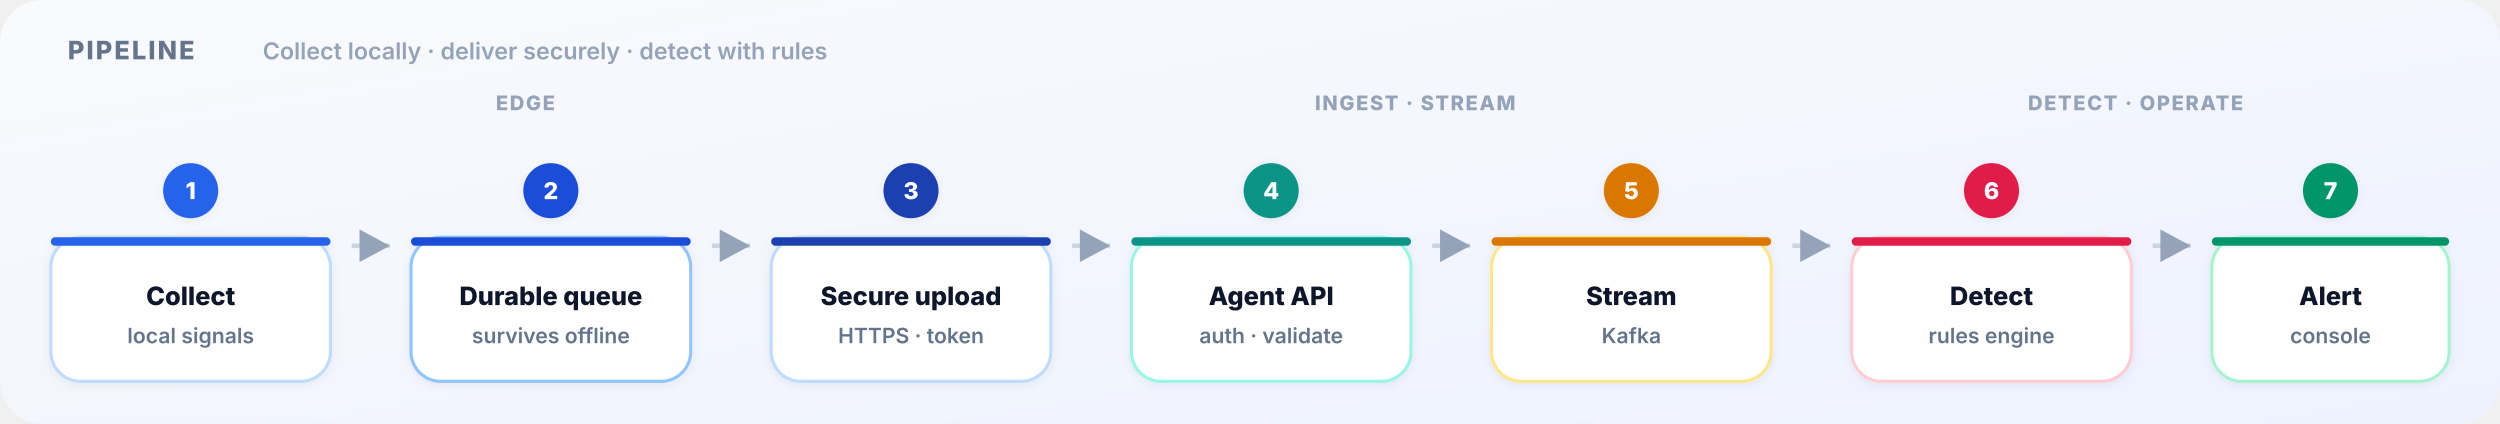
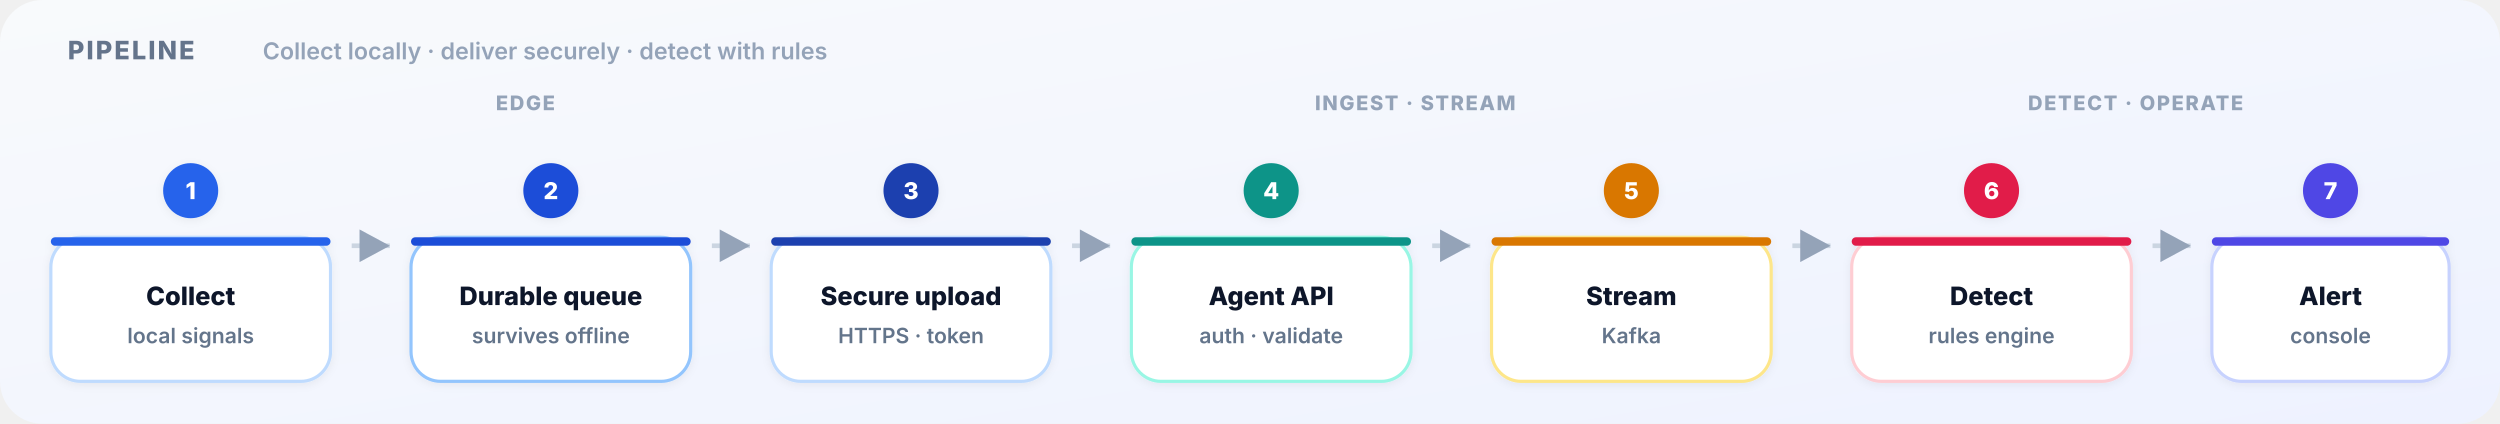
<svg xmlns="http://www.w3.org/2000/svg" viewBox="0 0 1180 200" role="img" aria-labelledby="pipe-title pipe-desc">
  <defs>
    <linearGradient id="pipe-bg" x1="0%" y1="0%" x2="100%" y2="100%">
      <stop offset="0%" stop-color="#F8FAFC" />
      <stop offset="100%" stop-color="#EEF2FF" />
    </linearGradient>
    <linearGradient id="pipe-flow" x1="0%" y1="0%" x2="100%" y2="0%">
      <stop offset="0%" stop-color="#2563EB" />
      <stop offset="40%" stop-color="#0D9488" />
      <stop offset="70%" stop-color="#D97706" />
-       <stop offset="100%" stop-color="#059669" />
+       <stop offset="100%" stop-color="#4F46E5" />
    </linearGradient>
    <marker id="pipe-arr" markerWidth="8" markerHeight="8" refX="6.5" refY="3.5" orient="auto">
      <path d="M0,0 L6.5,3.5 L0,7 Z" fill="#94A3B8" />
    </marker>
    <filter id="pipe-soft" x="-10%" y="-10%" width="120%" height="120%">
      <feDropShadow dx="0" dy="1" stdDeviation="2" flood-color="#0F172A" flood-opacity="0.06" />
    </filter>
    <style>
      .title { font-family: ui-sans-serif, system-ui, -apple-system, Segoe UI, sans-serif; font-size: 12px; font-weight: 800; letter-spacing: 0.08em; fill: #64748B; }
      .lead { font-family: ui-sans-serif, system-ui, -apple-system, Segoe UI, sans-serif; font-size: 11px; font-weight: 600; fill: #94A3B8; }
      .h { font-family: ui-sans-serif, system-ui, -apple-system, Segoe UI, sans-serif; font-size: 12px; font-weight: 800; fill: #0F172A; }
      .s { font-family: ui-sans-serif, system-ui, -apple-system, Segoe UI, sans-serif; font-size: 10px; font-weight: 600; fill: #64748B; }
      .num { font-family: ui-sans-serif, system-ui, -apple-system, Segoe UI, sans-serif; font-size: 11px; font-weight: 800; fill: #FFFFFF; }
      .band { font-family: ui-sans-serif, system-ui, -apple-system, Segoe UI, sans-serif; font-size: 9.5px; font-weight: 800; letter-spacing: 0.08em; fill: #94A3B8; }
    </style>
  </defs>
  <rect width="1180" height="200" rx="20" fill="url(#pipe-bg)" />
  <text class="title" x="32" y="28">PIPELINE</text>
  <text class="lead" x="124" y="28">Collect locally · deliver securely · detect with rules</text>
  <text class="band" x="248" y="52" text-anchor="middle">EDGE</text>
  <text class="band" x="668" y="52" text-anchor="middle">INGEST · STREAM</text>
  <text class="band" x="1008" y="52" text-anchor="middle">DETECT · OPERATE</text>
  <path d="M96 116 H1084" fill="none" stroke="url(#pipe-flow)" stroke-width="2.5" stroke-linecap="round" opacity="0.28" />
  <g transform="translate(24,72)" filter="url(#pipe-soft)">
    <circle cx="66" cy="18" r="13" fill="#2563EB" />
    <text class="num" x="66" y="22" text-anchor="middle">1</text>
    <rect y="40" width="132" height="68" rx="14" fill="#FFFFFF" stroke="#BFDBFE" stroke-width="1.5" />
    <rect y="40" width="132" height="4" rx="2" fill="#2563EB" />
    <text class="h" x="66" y="72" text-anchor="middle">Collect</text>
    <text class="s" x="66" y="90" text-anchor="middle">local signals</text>
  </g>
  <path d="M166 116 H184" stroke="#CBD5E1" stroke-width="2.2" marker-end="url(#pipe-arr)" />
  <g transform="translate(194,72)" filter="url(#pipe-soft)">
    <circle cx="66" cy="18" r="13" fill="#1D4ED8" />
    <text class="num" x="66" y="22" text-anchor="middle">2</text>
    <rect y="40" width="132" height="68" rx="14" fill="#FFFFFF" stroke="#93C5FD" stroke-width="1.5" />
    <rect y="40" width="132" height="4" rx="2" fill="#1D4ED8" />
    <text class="h" x="66" y="72" text-anchor="middle">Durable queue</text>
    <text class="s" x="66" y="90" text-anchor="middle">survives offline</text>
  </g>
  <path d="M336 116 H354" stroke="#CBD5E1" stroke-width="2.2" marker-end="url(#pipe-arr)" />
  <g transform="translate(364,72)" filter="url(#pipe-soft)">
    <circle cx="66" cy="18" r="13" fill="#1E40AF" />
    <text class="num" x="66" y="22" text-anchor="middle">3</text>
    <rect y="40" width="132" height="68" rx="14" fill="#FFFFFF" stroke="#BFDBFE" stroke-width="1.5" />
    <rect y="40" width="132" height="4" rx="2" fill="#1E40AF" />
    <text class="h" x="66" y="72" text-anchor="middle">Secure upload</text>
    <text class="s" x="66" y="90" text-anchor="middle">HTTPS · token</text>
  </g>
  <path d="M506 116 H524" stroke="#CBD5E1" stroke-width="2.2" marker-end="url(#pipe-arr)" />
  <g transform="translate(534,72)" filter="url(#pipe-soft)">
    <circle cx="66" cy="18" r="13" fill="#0D9488" />
    <text class="num" x="66" y="22" text-anchor="middle">4</text>
    <rect y="40" width="132" height="68" rx="14" fill="#FFFFFF" stroke="#99F6E4" stroke-width="1.5" />
    <rect y="40" width="132" height="4" rx="2" fill="#0D9488" />
    <text class="h" x="66" y="72" text-anchor="middle">Agent API</text>
    <text class="s" x="66" y="90" text-anchor="middle">auth · validate</text>
  </g>
  <path d="M676 116 H694" stroke="#CBD5E1" stroke-width="2.2" marker-end="url(#pipe-arr)" />
  <g transform="translate(704,72)" filter="url(#pipe-soft)">
    <circle cx="66" cy="18" r="13" fill="#D97706" />
    <text class="num" x="66" y="22" text-anchor="middle">5</text>
    <rect y="40" width="132" height="68" rx="14" fill="#FFFFFF" stroke="#FDE68A" stroke-width="1.5" />
    <rect y="40" width="132" height="4" rx="2" fill="#D97706" />
    <text class="h" x="66" y="72" text-anchor="middle">Stream</text>
    <text class="s" x="66" y="90" text-anchor="middle">Kafka</text>
  </g>
  <path d="M846 116 H864" stroke="#CBD5E1" stroke-width="2.2" marker-end="url(#pipe-arr)" />
  <g transform="translate(874,72)" filter="url(#pipe-soft)">
    <circle cx="66" cy="18" r="13" fill="#E11D48" />
    <text class="num" x="66" y="22" text-anchor="middle">6</text>
    <rect y="40" width="132" height="68" rx="14" fill="#FFFFFF" stroke="#FECDD3" stroke-width="1.5" />
    <rect y="40" width="132" height="4" rx="2" fill="#E11D48" />
    <text class="h" x="66" y="72" text-anchor="middle">Detect</text>
    <text class="s" x="66" y="90" text-anchor="middle">rules engine</text>
  </g>
  <path d="M1016 116 H1034" stroke="#CBD5E1" stroke-width="2.2" marker-end="url(#pipe-arr)" />
  <g transform="translate(1044,72)" filter="url(#pipe-soft)">
-     <circle cx="56" cy="18" r="13" fill="#059669" />
+     <circle cx="56" cy="18" r="13" fill="#4F46E5" />
    <text class="num" x="56" y="22" text-anchor="middle">7</text>
-     <rect y="40" width="112" height="68" rx="14" fill="#FFFFFF" stroke="#A7F3D0" stroke-width="1.5" />
-     <rect y="40" width="112" height="4" rx="2" fill="#059669" />
+     <rect y="40" width="112" height="68" rx="14" fill="#FFFFFF" stroke="#C7D2FE" stroke-width="1.5" />
+     <rect y="40" width="112" height="4" rx="2" fill="#4F46E5" />
    <text class="h" x="56" y="72" text-anchor="middle">Alert</text>
    <text class="s" x="56" y="90" text-anchor="middle">console</text>
  </g>
</svg>
